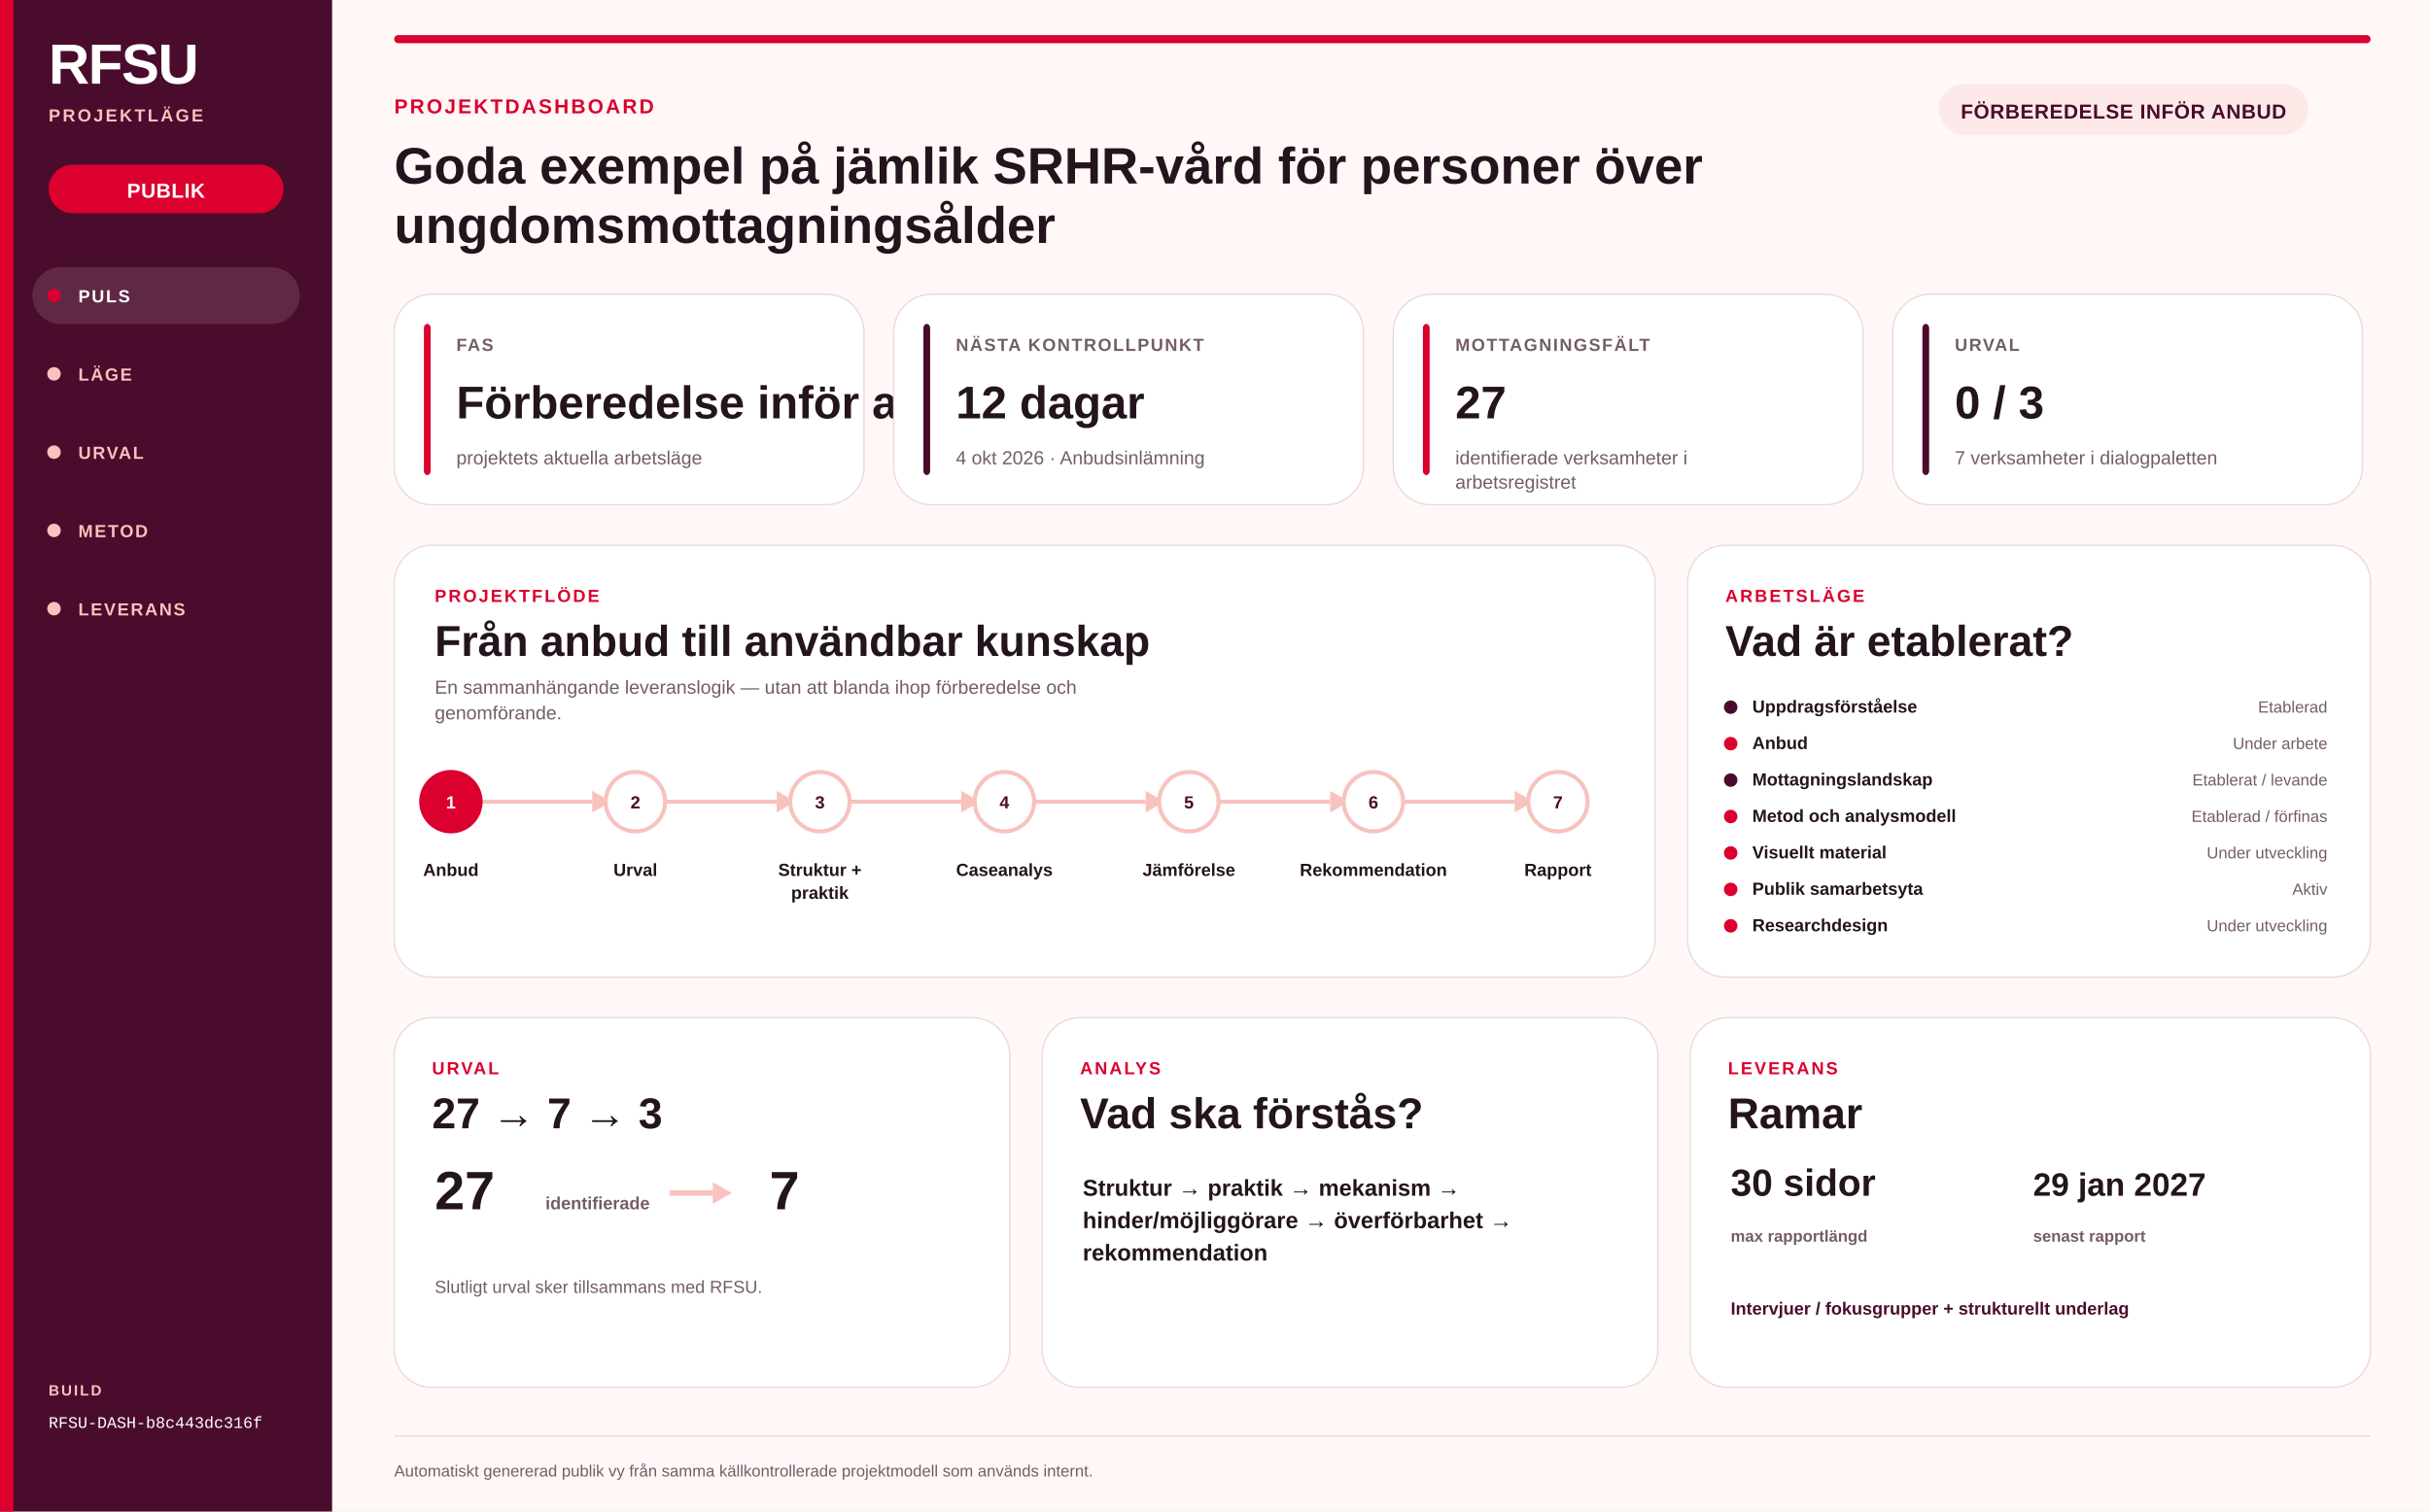
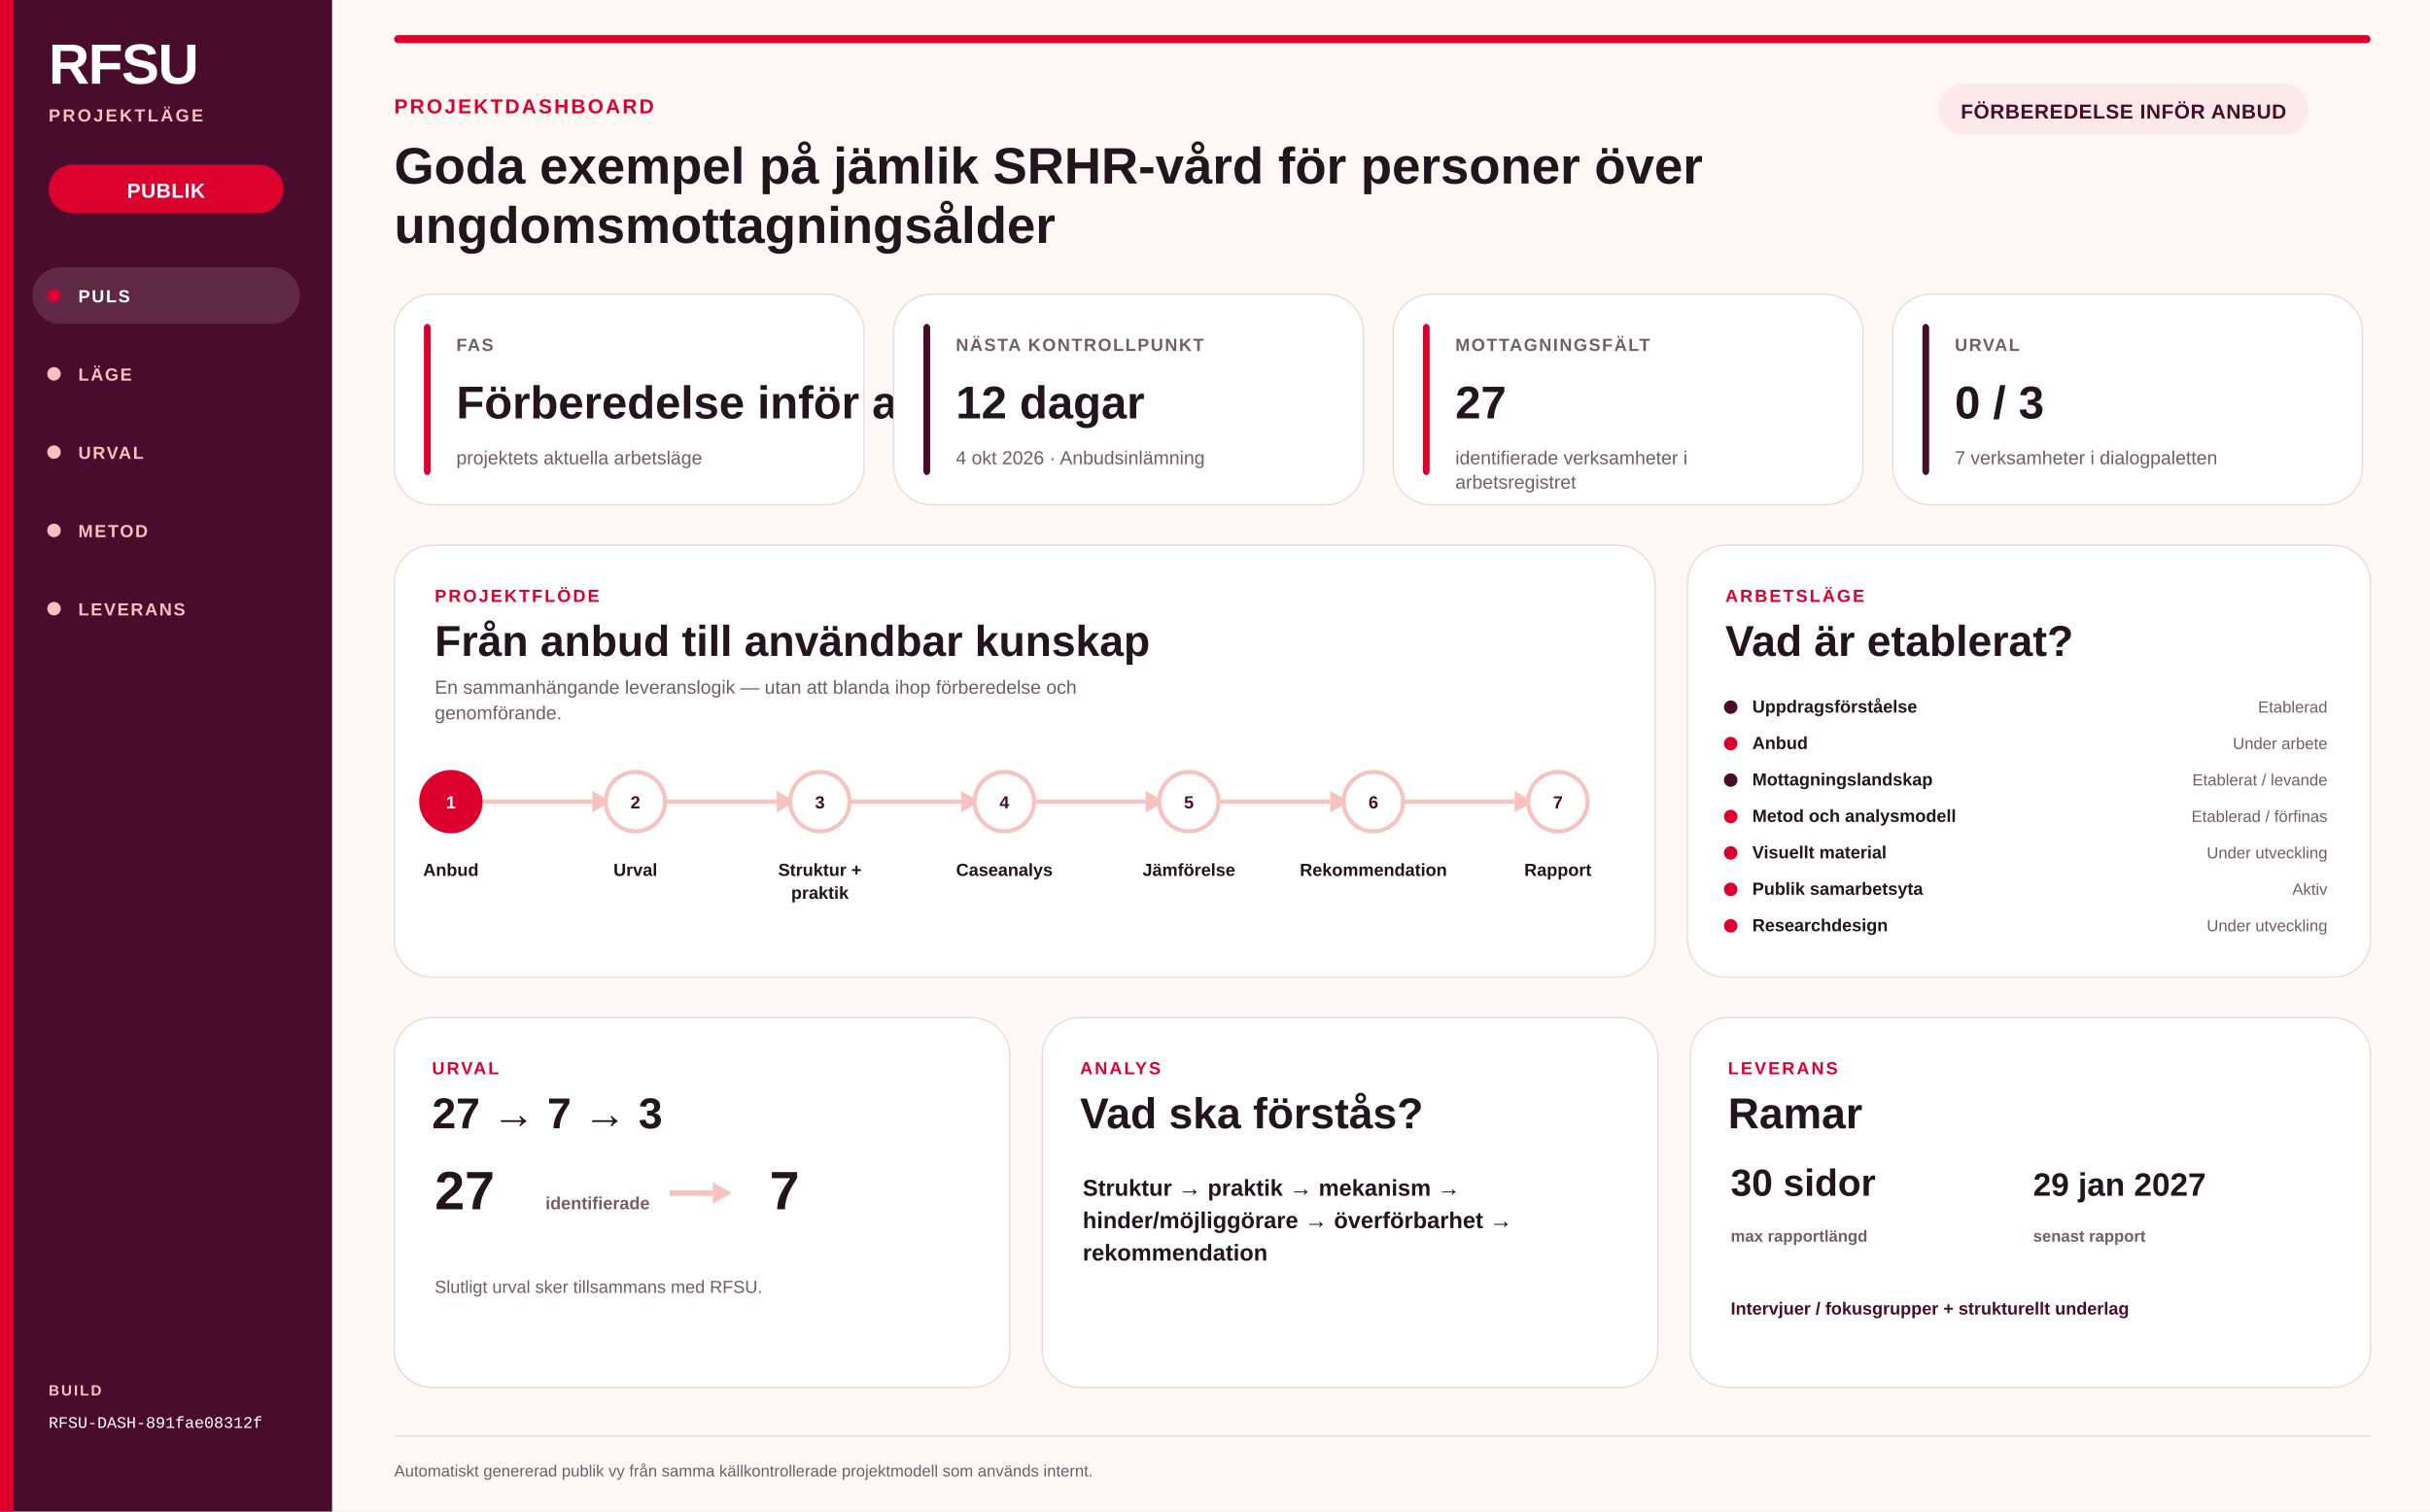
<svg xmlns="http://www.w3.org/2000/svg" width="1800" height="1120" viewBox="0 0 1800 1120" role="img" aria-labelledby="svg-title svg-desc">
  <rect width="1800" height="1120" fill="#FFF8F7" />
  <rect x="0" y="0" width="246" height="1120" fill="#4A0C2C" opacity="1" />
  <rect x="0" y="0" width="10" height="1120" fill="#DB002E" opacity="1" />
  <text x="36" y="62" font-family="Arial Narrow, Helvetica Neue Condensed, Arial, sans-serif" font-size="42" font-weight="900" fill="#FFFFFF" text-anchor="start" letter-spacing="-1" opacity="1">RFSU</text>
  <text x="36" y="90" font-family="Arial, Helvetica Neue, sans-serif" font-size="13" font-weight="800" fill="#F8C2BE" text-anchor="start" letter-spacing="1.7" opacity="1">PROJEKTLÄGE</text>
  <rect x="36" y="122" width="174" height="36" fill="#DB002E" opacity="1" rx="18.0" />
  <text x="123.0" y="146.48" font-family="Arial, Helvetica Neue, sans-serif" font-size="15" font-weight="700" fill="#FFFFFF" text-anchor="middle" letter-spacing="0.4" opacity="1">PUBLIK</text>
  <rect x="24" y="198" width="198" height="42" fill="#FFFFFF" opacity="0.12" rx="21" />
  <circle cx="40" cy="219" r="5" fill="#DB002E" />
  <text x="58" y="224" font-family="Arial, Helvetica Neue, sans-serif" font-size="13" font-weight="700" fill="#FFFFFF" text-anchor="start" letter-spacing="1.2" opacity="1">PULS</text>
  <circle cx="40" cy="277" r="5" fill="#F8C2BE" />
  <text x="58" y="282" font-family="Arial, Helvetica Neue, sans-serif" font-size="13" font-weight="700" fill="#F8C2BE" text-anchor="start" letter-spacing="1.2" opacity="1">LÄGE</text>
  <circle cx="40" cy="335" r="5" fill="#F8C2BE" />
  <text x="58" y="340" font-family="Arial, Helvetica Neue, sans-serif" font-size="13" font-weight="700" fill="#F8C2BE" text-anchor="start" letter-spacing="1.2" opacity="1">URVAL</text>
  <circle cx="40" cy="393" r="5" fill="#F8C2BE" />
  <text x="58" y="398" font-family="Arial, Helvetica Neue, sans-serif" font-size="13" font-weight="700" fill="#F8C2BE" text-anchor="start" letter-spacing="1.2" opacity="1">METOD</text>
  <circle cx="40" cy="451" r="5" fill="#F8C2BE" />
  <text x="58" y="456" font-family="Arial, Helvetica Neue, sans-serif" font-size="13" font-weight="700" fill="#F8C2BE" text-anchor="start" letter-spacing="1.2" opacity="1">LEVERANS</text>
  <text x="36" y="1034" font-family="Arial, Helvetica Neue, sans-serif" font-size="11" font-weight="700" fill="#F8C2BE" text-anchor="start" letter-spacing="1.4" opacity="1">BUILD</text>
-   <text x="36" y="1058" font-family="SFMono-Regular, Consolas, Liberation Mono, monospace" font-size="12" font-weight="500" fill="#FFFFFF" text-anchor="start" letter-spacing="0" opacity="1">RFSU-DASH-b8c443dc316f</text>
+   <text x="36" y="1058" font-family="SFMono-Regular, Consolas, Liberation Mono, monospace" font-size="12" font-weight="500" fill="#FFFFFF" text-anchor="start" letter-spacing="0" opacity="1">RFSU-DASH-891fae08312f</text>
  <rect x="292" y="26" width="1464" height="6" fill="#DB002E" opacity="1" rx="3" />
  <text x="292" y="84" font-family="Arial, Helvetica Neue, sans-serif" font-size="15" font-weight="800" fill="#DB002E" text-anchor="start" letter-spacing="1.6" opacity="1">PROJEKTDASHBOARD</text>
  <text x="292" y="136" font-family="Arial Narrow, Helvetica Neue Condensed, Arial, sans-serif" font-size="38" font-weight="850" fill="#24141D" text-anchor="start" letter-spacing="0" opacity="1">Goda exempel på jämlik SRHR-vård för personer över</text>
  <text x="292" y="180" font-family="Arial Narrow, Helvetica Neue Condensed, Arial, sans-serif" font-size="38" font-weight="850" fill="#24141D" text-anchor="start" letter-spacing="0" opacity="1">ungdomsmottagningsålder</text>
  <rect x="1436" y="62" width="274" height="38" fill="#FDEAE8" opacity="1" rx="19.0" />
  <text x="1573.0" y="87.84" font-family="Arial, Helvetica Neue, sans-serif" font-size="15" font-weight="700" fill="#4A0C2C" text-anchor="middle" letter-spacing="0.4" opacity="1">FÖRBEREDELSE INFÖR ANBUD</text>
  <rect x="292" y="218" width="348" height="156" fill="#FFFFFF" opacity="1" rx="28" stroke="#EAD8DF" stroke-width="1" />
  <rect x="314" y="240" width="5" height="112" fill="#DB002E" opacity="1" rx="3" />
  <text x="338" y="260" font-family="Arial, Helvetica Neue, sans-serif" font-size="13" font-weight="700" fill="#745C69" text-anchor="start" letter-spacing="1.1" opacity="1">FAS</text>
  <text x="338" y="310" font-family="Arial Narrow, Helvetica Neue Condensed, Arial, sans-serif" font-size="34" font-weight="800" fill="#24141D" text-anchor="start" letter-spacing="0" opacity="1">Förberedelse inför anbud</text>
  <text x="338" y="344" font-family="Arial, Helvetica Neue, sans-serif" font-size="14" font-weight="400" fill="#745C69" text-anchor="start" letter-spacing="0" opacity="1">projektets aktuella arbetsläge</text>
  <rect x="662" y="218" width="348" height="156" fill="#FFFFFF" opacity="1" rx="28" stroke="#EAD8DF" stroke-width="1" />
  <rect x="684" y="240" width="5" height="112" fill="#4A0C2C" opacity="1" rx="3" />
  <text x="708" y="260" font-family="Arial, Helvetica Neue, sans-serif" font-size="13" font-weight="700" fill="#745C69" text-anchor="start" letter-spacing="1.1" opacity="1">NÄSTA KONTROLLPUNKT</text>
  <text x="708" y="310" font-family="Arial Narrow, Helvetica Neue Condensed, Arial, sans-serif" font-size="34" font-weight="800" fill="#24141D" text-anchor="start" letter-spacing="0" opacity="1">12 dagar</text>
  <text x="708" y="344" font-family="Arial, Helvetica Neue, sans-serif" font-size="14" font-weight="400" fill="#745C69" text-anchor="start" letter-spacing="0" opacity="1">4 okt 2026 · Anbudsinlämning</text>
  <rect x="1032" y="218" width="348" height="156" fill="#FFFFFF" opacity="1" rx="28" stroke="#EAD8DF" stroke-width="1" />
  <rect x="1054" y="240" width="5" height="112" fill="#DB002E" opacity="1" rx="3" />
  <text x="1078" y="260" font-family="Arial, Helvetica Neue, sans-serif" font-size="13" font-weight="700" fill="#745C69" text-anchor="start" letter-spacing="1.1" opacity="1">MOTTAGNINGSFÄLT</text>
  <text x="1078" y="310" font-family="Arial Narrow, Helvetica Neue Condensed, Arial, sans-serif" font-size="34" font-weight="800" fill="#24141D" text-anchor="start" letter-spacing="0" opacity="1">27</text>
  <text x="1078" y="344" font-family="Arial, Helvetica Neue, sans-serif" font-size="14" font-weight="400" fill="#745C69" text-anchor="start" letter-spacing="0" opacity="1">identifierade verksamheter i</text>
  <text x="1078" y="362" font-family="Arial, Helvetica Neue, sans-serif" font-size="14" font-weight="400" fill="#745C69" text-anchor="start" letter-spacing="0" opacity="1">arbetsregistret</text>
  <rect x="1402" y="218" width="348" height="156" fill="#FFFFFF" opacity="1" rx="28" stroke="#EAD8DF" stroke-width="1" />
  <rect x="1424" y="240" width="5" height="112" fill="#4A0C2C" opacity="1" rx="3" />
  <text x="1448" y="260" font-family="Arial, Helvetica Neue, sans-serif" font-size="13" font-weight="700" fill="#745C69" text-anchor="start" letter-spacing="1.1" opacity="1">URVAL</text>
  <text x="1448" y="310" font-family="Arial Narrow, Helvetica Neue Condensed, Arial, sans-serif" font-size="34" font-weight="800" fill="#24141D" text-anchor="start" letter-spacing="0" opacity="1">0 / 3</text>
  <text x="1448" y="344" font-family="Arial, Helvetica Neue, sans-serif" font-size="14" font-weight="400" fill="#745C69" text-anchor="start" letter-spacing="0" opacity="1">7 verksamheter i dialogpaletten</text>
  <rect x="292" y="404" width="934" height="320" fill="#FFFFFF" opacity="1" rx="28" stroke="#EAD8DF" stroke-width="1" />
  <text x="322" y="446" font-family="Arial, Helvetica Neue, sans-serif" font-size="13" font-weight="800" fill="#DB002E" text-anchor="start" letter-spacing="1.5" opacity="1">PROJEKTFLÖDE</text>
  <text x="322" y="486" font-family="Arial Narrow, Helvetica Neue Condensed, Arial, sans-serif" font-size="32" font-weight="800" fill="#24141D" text-anchor="start" letter-spacing="0" opacity="1">Från anbud till användbar kunskap</text>
  <text x="322" y="514" font-family="Arial, Helvetica Neue, sans-serif" font-size="14" font-weight="400" fill="#745C69" text-anchor="start" letter-spacing="0" opacity="1">En sammanhängande leveranslogik — utan att blanda ihop förberedelse och</text>
  <text x="322" y="533" font-family="Arial, Helvetica Neue, sans-serif" font-size="14" font-weight="400" fill="#745C69" text-anchor="start" letter-spacing="0" opacity="1">genomförande.</text>
  <line x1="352.0" y1="594" x2="438.667" y2="594" stroke="#F8C2BE" stroke-width="3" opacity="1" />
  <path d="M 438.667 586 L 452.667 594 L 438.667 602 Z" fill="#F8C2BE" />
  <circle cx="334.0" cy="594" r="22" fill="#DB002E" stroke="#DB002E" stroke-width="3" />
  <text x="334.0" y="599" font-family="Arial, Helvetica Neue, sans-serif" font-size="13" font-weight="800" fill="#FFFFFF" text-anchor="middle" letter-spacing="0" opacity="1">1</text>
  <text x="334.0" y="649" font-family="Arial, Helvetica Neue, sans-serif" font-size="13" font-weight="700" fill="#24141D" text-anchor="middle" letter-spacing="0" opacity="1">Anbud</text>
  <line x1="488.667" y1="594" x2="575.333" y2="594" stroke="#F8C2BE" stroke-width="3" opacity="1" />
  <path d="M 575.333 586 L 589.333 594 L 575.333 602 Z" fill="#F8C2BE" />
  <circle cx="470.667" cy="594" r="22" fill="#FFFFFF" stroke="#F8C2BE" stroke-width="3" />
  <text x="470.667" y="599" font-family="Arial, Helvetica Neue, sans-serif" font-size="13" font-weight="800" fill="#4A0C2C" text-anchor="middle" letter-spacing="0" opacity="1">2</text>
  <text x="470.667" y="649" font-family="Arial, Helvetica Neue, sans-serif" font-size="13" font-weight="700" fill="#24141D" text-anchor="middle" letter-spacing="0" opacity="1">Urval</text>
  <line x1="625.333" y1="594" x2="712" y2="594" stroke="#F8C2BE" stroke-width="3" opacity="1" />
  <path d="M 712 586 L 726 594 L 712 602 Z" fill="#F8C2BE" />
  <circle cx="607.333" cy="594" r="22" fill="#FFFFFF" stroke="#F8C2BE" stroke-width="3" />
  <text x="607.333" y="599" font-family="Arial, Helvetica Neue, sans-serif" font-size="13" font-weight="800" fill="#4A0C2C" text-anchor="middle" letter-spacing="0" opacity="1">3</text>
  <text x="607.333" y="649" font-family="Arial, Helvetica Neue, sans-serif" font-size="13" font-weight="700" fill="#24141D" text-anchor="middle" letter-spacing="0" opacity="1">Struktur +</text>
  <text x="607.333" y="666" font-family="Arial, Helvetica Neue, sans-serif" font-size="13" font-weight="700" fill="#24141D" text-anchor="middle" letter-spacing="0" opacity="1">praktik</text>
  <line x1="762.0" y1="594" x2="848.667" y2="594" stroke="#F8C2BE" stroke-width="3" opacity="1" />
  <path d="M 848.667 586 L 862.667 594 L 848.667 602 Z" fill="#F8C2BE" />
  <circle cx="744.0" cy="594" r="22" fill="#FFFFFF" stroke="#F8C2BE" stroke-width="3" />
  <text x="744.0" y="599" font-family="Arial, Helvetica Neue, sans-serif" font-size="13" font-weight="800" fill="#4A0C2C" text-anchor="middle" letter-spacing="0" opacity="1">4</text>
  <text x="744.0" y="649" font-family="Arial, Helvetica Neue, sans-serif" font-size="13" font-weight="700" fill="#24141D" text-anchor="middle" letter-spacing="0" opacity="1">Caseanalys</text>
  <line x1="898.667" y1="594" x2="985.333" y2="594" stroke="#F8C2BE" stroke-width="3" opacity="1" />
  <path d="M 985.333 586 L 999.333 594 L 985.333 602 Z" fill="#F8C2BE" />
  <circle cx="880.667" cy="594" r="22" fill="#FFFFFF" stroke="#F8C2BE" stroke-width="3" />
  <text x="880.667" y="599" font-family="Arial, Helvetica Neue, sans-serif" font-size="13" font-weight="800" fill="#4A0C2C" text-anchor="middle" letter-spacing="0" opacity="1">5</text>
  <text x="880.667" y="649" font-family="Arial, Helvetica Neue, sans-serif" font-size="13" font-weight="700" fill="#24141D" text-anchor="middle" letter-spacing="0" opacity="1">Jämförelse</text>
  <line x1="1035.333" y1="594" x2="1122.0" y2="594" stroke="#F8C2BE" stroke-width="3" opacity="1" />
  <path d="M 1122.0 586 L 1136.0 594 L 1122.0 602 Z" fill="#F8C2BE" />
  <circle cx="1017.333" cy="594" r="22" fill="#FFFFFF" stroke="#F8C2BE" stroke-width="3" />
  <text x="1017.333" y="599" font-family="Arial, Helvetica Neue, sans-serif" font-size="13" font-weight="800" fill="#4A0C2C" text-anchor="middle" letter-spacing="0" opacity="1">6</text>
  <text x="1017.333" y="649" font-family="Arial, Helvetica Neue, sans-serif" font-size="13" font-weight="700" fill="#24141D" text-anchor="middle" letter-spacing="0" opacity="1">Rekommendation</text>
  <circle cx="1154.0" cy="594" r="22" fill="#FFFFFF" stroke="#F8C2BE" stroke-width="3" />
  <text x="1154.0" y="599" font-family="Arial, Helvetica Neue, sans-serif" font-size="13" font-weight="800" fill="#4A0C2C" text-anchor="middle" letter-spacing="0" opacity="1">7</text>
  <text x="1154.0" y="649" font-family="Arial, Helvetica Neue, sans-serif" font-size="13" font-weight="700" fill="#24141D" text-anchor="middle" letter-spacing="0" opacity="1">Rapport</text>
  <rect x="1250" y="404" width="506" height="320" fill="#FFFFFF" opacity="1" rx="28" stroke="#EAD8DF" stroke-width="1" />
  <text x="1278" y="446" font-family="Arial, Helvetica Neue, sans-serif" font-size="13" font-weight="800" fill="#DB002E" text-anchor="start" letter-spacing="1.5" opacity="1">ARBETSLÄGE</text>
  <text x="1278" y="486" font-family="Arial Narrow, Helvetica Neue Condensed, Arial, sans-serif" font-size="32" font-weight="800" fill="#24141D" text-anchor="start" letter-spacing="0" opacity="1">Vad är etablerat?</text>
  <circle cx="1282" cy="524" r="5" fill="#4A0C2C" />
  <text x="1298" y="528" font-family="Arial, Helvetica Neue, sans-serif" font-size="13" font-weight="700" fill="#24141D" text-anchor="start" letter-spacing="0" opacity="1">Uppdragsförståelse</text>
  <text x="1724" y="528" font-family="Arial, Helvetica Neue, sans-serif" font-size="12" font-weight="500" fill="#745C69" text-anchor="end" letter-spacing="0" opacity="1">Etablerad</text>
  <circle cx="1282" cy="551" r="5" fill="#DB002E" />
  <text x="1298" y="555" font-family="Arial, Helvetica Neue, sans-serif" font-size="13" font-weight="700" fill="#24141D" text-anchor="start" letter-spacing="0" opacity="1">Anbud</text>
  <text x="1724" y="555" font-family="Arial, Helvetica Neue, sans-serif" font-size="12" font-weight="500" fill="#745C69" text-anchor="end" letter-spacing="0" opacity="1">Under arbete</text>
  <circle cx="1282" cy="578" r="5" fill="#4A0C2C" />
  <text x="1298" y="582" font-family="Arial, Helvetica Neue, sans-serif" font-size="13" font-weight="700" fill="#24141D" text-anchor="start" letter-spacing="0" opacity="1">Mottagningslandskap</text>
  <text x="1724" y="582" font-family="Arial, Helvetica Neue, sans-serif" font-size="12" font-weight="500" fill="#745C69" text-anchor="end" letter-spacing="0" opacity="1">Etablerat / levande</text>
  <circle cx="1282" cy="605" r="5" fill="#DB002E" />
  <text x="1298" y="609" font-family="Arial, Helvetica Neue, sans-serif" font-size="13" font-weight="700" fill="#24141D" text-anchor="start" letter-spacing="0" opacity="1">Metod och analysmodell</text>
  <text x="1724" y="609" font-family="Arial, Helvetica Neue, sans-serif" font-size="12" font-weight="500" fill="#745C69" text-anchor="end" letter-spacing="0" opacity="1">Etablerad / förfinas</text>
  <circle cx="1282" cy="632" r="5" fill="#DB002E" />
  <text x="1298" y="636" font-family="Arial, Helvetica Neue, sans-serif" font-size="13" font-weight="700" fill="#24141D" text-anchor="start" letter-spacing="0" opacity="1">Visuellt material</text>
  <text x="1724" y="636" font-family="Arial, Helvetica Neue, sans-serif" font-size="12" font-weight="500" fill="#745C69" text-anchor="end" letter-spacing="0" opacity="1">Under utveckling</text>
  <circle cx="1282" cy="659" r="5" fill="#DB002E" />
  <text x="1298" y="663" font-family="Arial, Helvetica Neue, sans-serif" font-size="13" font-weight="700" fill="#24141D" text-anchor="start" letter-spacing="0" opacity="1">Publik samarbetsyta</text>
  <text x="1724" y="663" font-family="Arial, Helvetica Neue, sans-serif" font-size="12" font-weight="500" fill="#745C69" text-anchor="end" letter-spacing="0" opacity="1">Aktiv</text>
  <circle cx="1282" cy="686" r="5" fill="#DB002E" />
  <text x="1298" y="690" font-family="Arial, Helvetica Neue, sans-serif" font-size="13" font-weight="700" fill="#24141D" text-anchor="start" letter-spacing="0" opacity="1">Researchdesign</text>
  <text x="1724" y="690" font-family="Arial, Helvetica Neue, sans-serif" font-size="12" font-weight="500" fill="#745C69" text-anchor="end" letter-spacing="0" opacity="1">Under utveckling</text>
  <rect x="292" y="754" width="456" height="274" fill="#FFFFFF" opacity="1" rx="28" stroke="#EAD8DF" stroke-width="1" />
  <text x="320" y="796" font-family="Arial, Helvetica Neue, sans-serif" font-size="13" font-weight="800" fill="#DB002E" text-anchor="start" letter-spacing="1.5" opacity="1">URVAL</text>
  <text x="320" y="836" font-family="Arial Narrow, Helvetica Neue Condensed, Arial, sans-serif" font-size="32" font-weight="800" fill="#24141D" text-anchor="start" letter-spacing="0" opacity="1">27 → 7 → 3</text>
  <text x="322" y="896" font-family="Arial Narrow, Helvetica Neue Condensed, Arial, sans-serif" font-size="40" font-weight="850" fill="#24141D" text-anchor="start" letter-spacing="0" opacity="1">27</text>
  <text x="404" y="896" font-family="Arial, Helvetica Neue, sans-serif" font-size="13" font-weight="700" fill="#745C69" text-anchor="start" letter-spacing="0" opacity="1">identifierade</text>
  <line x1="496" y1="884" x2="528" y2="884" stroke="#F8C2BE" stroke-width="4" opacity="1" />
  <path d="M 528 876 L 542 884 L 528 892 Z" fill="#F8C2BE" />
  <text x="570" y="896" font-family="Arial Narrow, Helvetica Neue Condensed, Arial, sans-serif" font-size="40" font-weight="850" fill="#24141D" text-anchor="start" letter-spacing="0" opacity="1">7</text>
  <text x="322" y="958" font-family="Arial, Helvetica Neue, sans-serif" font-size="13" font-weight="500" fill="#745C69" text-anchor="start" letter-spacing="0" opacity="1">Slutligt urval sker tillsammans med RFSU.</text>
  <rect x="772" y="754" width="456" height="274" fill="#FFFFFF" opacity="1" rx="28" stroke="#EAD8DF" stroke-width="1" />
  <text x="800" y="796" font-family="Arial, Helvetica Neue, sans-serif" font-size="13" font-weight="800" fill="#DB002E" text-anchor="start" letter-spacing="1.5" opacity="1">ANALYS</text>
  <text x="800" y="836" font-family="Arial Narrow, Helvetica Neue Condensed, Arial, sans-serif" font-size="32" font-weight="800" fill="#24141D" text-anchor="start" letter-spacing="0" opacity="1">Vad ska förstås?</text>
  <text x="802" y="886" font-family="Arial, Helvetica Neue, sans-serif" font-size="17" font-weight="700" fill="#24141D" text-anchor="start" letter-spacing="0" opacity="1">Struktur → praktik → mekanism →</text>
  <text x="802" y="910" font-family="Arial, Helvetica Neue, sans-serif" font-size="17" font-weight="700" fill="#24141D" text-anchor="start" letter-spacing="0" opacity="1">hinder/möjliggörare → överförbarhet →</text>
  <text x="802" y="934" font-family="Arial, Helvetica Neue, sans-serif" font-size="17" font-weight="700" fill="#24141D" text-anchor="start" letter-spacing="0" opacity="1">rekommendation</text>
  <rect x="1252" y="754" width="504" height="274" fill="#FFFFFF" opacity="1" rx="28" stroke="#EAD8DF" stroke-width="1" />
  <text x="1280" y="796" font-family="Arial, Helvetica Neue, sans-serif" font-size="13" font-weight="800" fill="#DB002E" text-anchor="start" letter-spacing="1.5" opacity="1">LEVERANS</text>
  <text x="1280" y="836" font-family="Arial Narrow, Helvetica Neue Condensed, Arial, sans-serif" font-size="32" font-weight="800" fill="#24141D" text-anchor="start" letter-spacing="0" opacity="1">Ramar</text>
  <text x="1282" y="886" font-family="Arial Narrow, Helvetica Neue Condensed, Arial, sans-serif" font-size="28" font-weight="850" fill="#24141D" text-anchor="start" letter-spacing="0" opacity="1">30 sidor</text>
  <text x="1282" y="920" font-family="Arial, Helvetica Neue, sans-serif" font-size="12" font-weight="600" fill="#745C69" text-anchor="start" letter-spacing="0" opacity="1">max rapportlängd</text>
  <text x="1506" y="886" font-family="Arial Narrow, Helvetica Neue Condensed, Arial, sans-serif" font-size="24" font-weight="800" fill="#24141D" text-anchor="start" letter-spacing="0" opacity="1">29 jan 2027</text>
  <text x="1506" y="920" font-family="Arial, Helvetica Neue, sans-serif" font-size="12" font-weight="600" fill="#745C69" text-anchor="start" letter-spacing="0" opacity="1">senast rapport</text>
  <text x="1282" y="974" font-family="Arial, Helvetica Neue, sans-serif" font-size="13" font-weight="700" fill="#4A0C2C" text-anchor="start" letter-spacing="0" opacity="1">Intervjuer / fokusgrupper + strukturellt underlag</text>
  <line x1="292" y1="1064" x2="1756" y2="1064" stroke="#EAD8DF" stroke-width="1" opacity="1" />
  <text x="292" y="1094" font-family="Arial, Helvetica Neue, sans-serif" font-size="12" font-weight="500" fill="#745C69" text-anchor="start" letter-spacing="0" opacity="1">Automatiskt genererad publik vy från samma källkontrollerade projektmodell som används internt.</text>
</svg>
